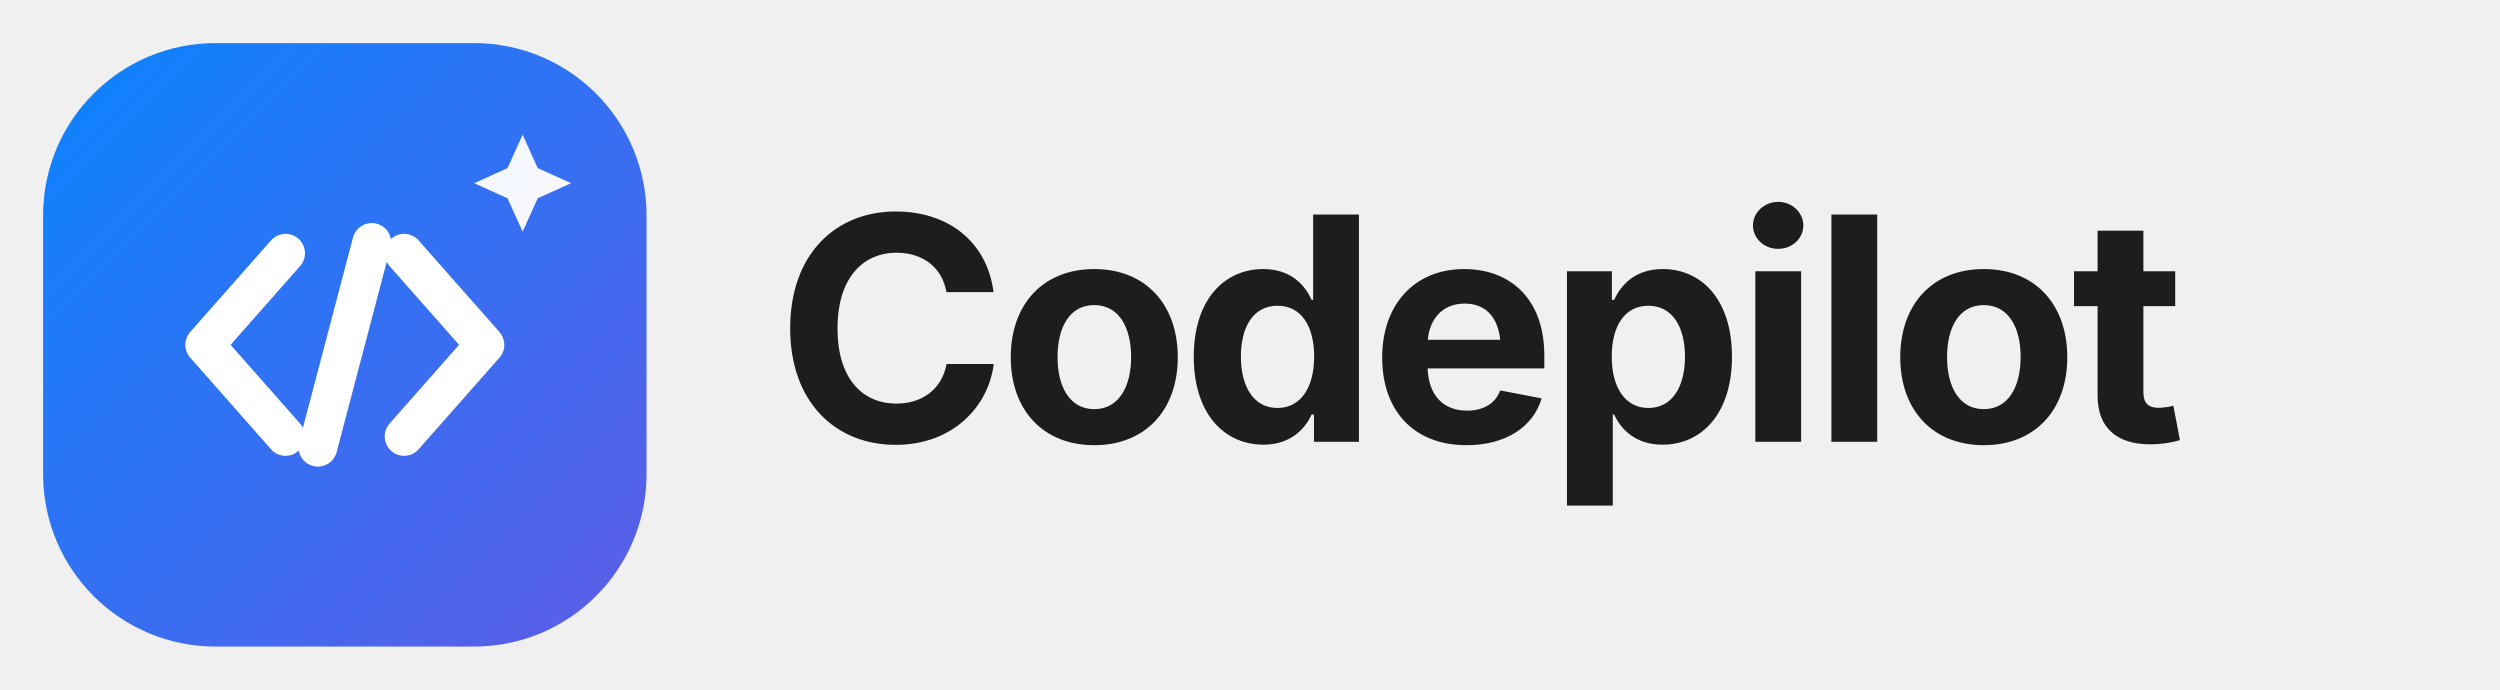
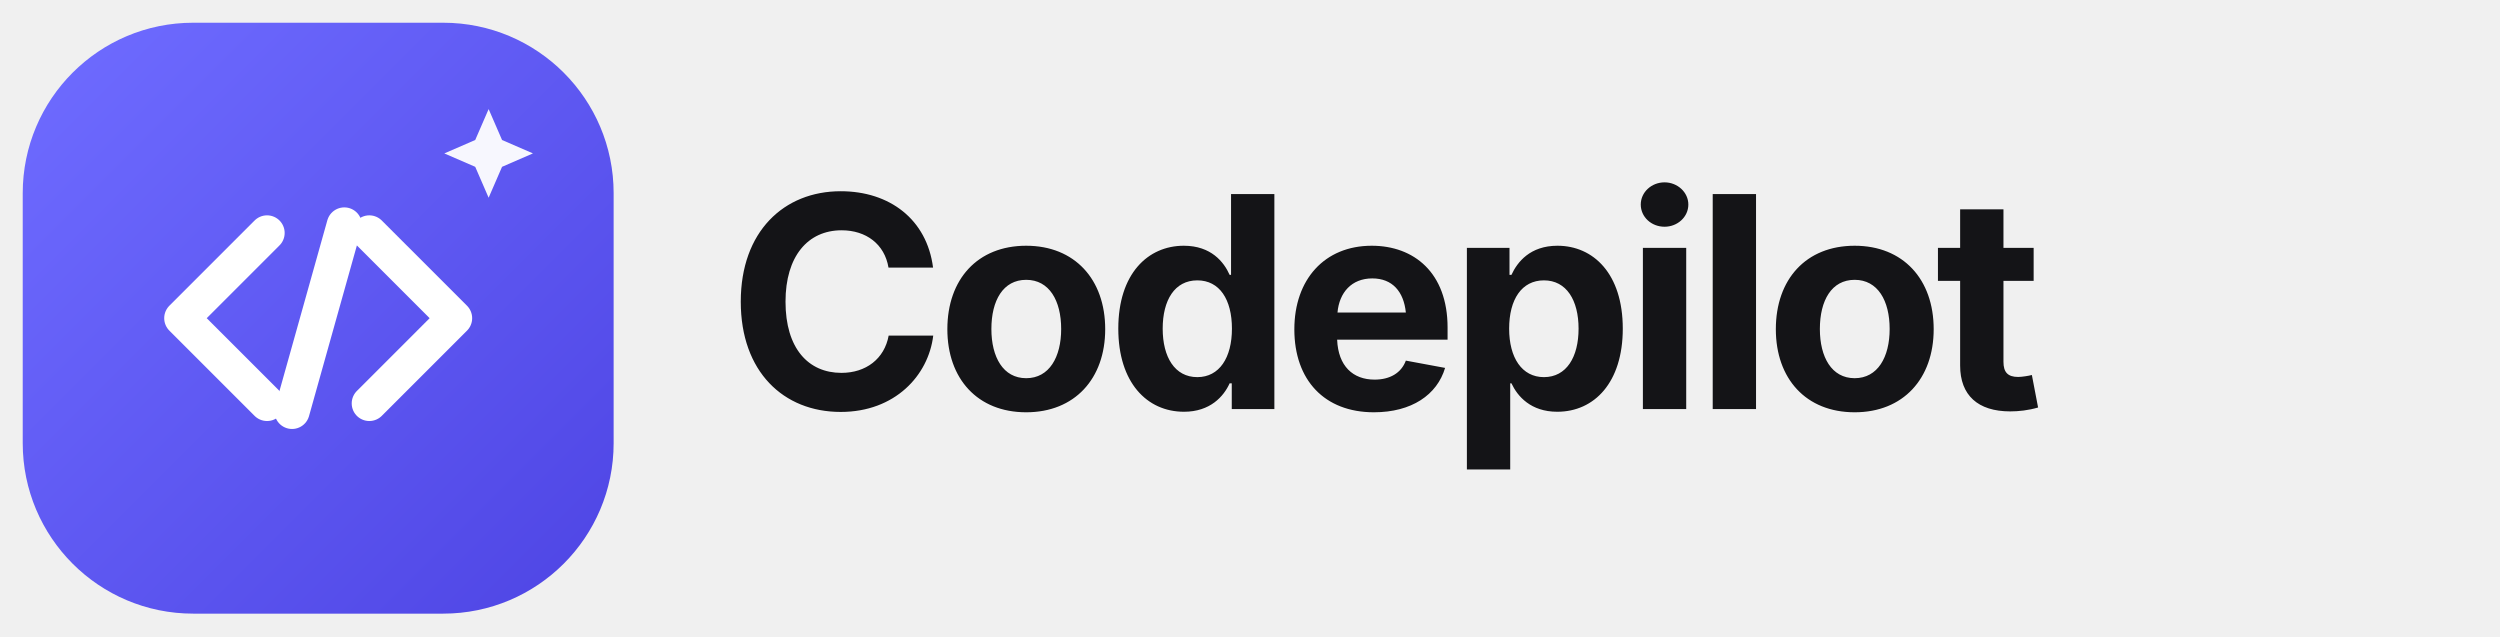
- <svg xmlns="http://www.w3.org/2000/svg" width="232" height="64" viewBox="0 0 232 64" fill="none">
+ <svg xmlns="http://www.w3.org/2000/svg" width="220" height="56" viewBox="0 0 220 56" fill="none">
  <defs>
-     <linearGradient id="logoGradient" x1="4" y1="4" x2="60" y2="60" gradientUnits="userSpaceOnUse">
-       <stop stop-color="#0A84FF" />
-       <stop offset="1" stop-color="#5E5CE6" />
+     <linearGradient id="lg" x1="4" y1="4" x2="52" y2="52" gradientUnits="userSpaceOnUse">
+       <stop stop-color="#6E6BFF" />
+       <stop offset="1" stop-color="#4F46E5" />
    </linearGradient>
  </defs>
-   <rect x="4" y="4" width="56" height="56" rx="16" fill="url(#logoGradient)" />
-   <path d="M26.5 23.5L19 32L26.5 40.5" stroke="white" stroke-width="3.6" stroke-linecap="round" stroke-linejoin="round" />
-   <path d="M37.5 23.5L45 32L37.5 40.5" stroke="white" stroke-width="3.6" stroke-linecap="round" stroke-linejoin="round" />
-   <path d="M34.5 22.5L29.5 41.5" stroke="white" stroke-width="3.6" stroke-linecap="round" />
-   <path d="M48.5 12.5L49.9 15.6L53 17L49.9 18.4L48.5 21.5L47.1 18.4L44 17L47.1 15.6L48.5 12.5Z" fill="white" fill-opacity="0.95" />
-   <text x="72" y="41" font-family="-apple-system, BlinkMacSystemFont, 'Inter', 'Segoe UI', sans-serif" font-size="29" font-weight="700" letter-spacing="-0.8" fill="#1D1D1F">Codepilot</text>
+   <rect x="2" y="2" width="52" height="52" rx="15" fill="url(#lg)" />
+   <path d="M23.5 20.5L16 28L23.5 35.5" stroke="white" stroke-width="3.1" stroke-linecap="round" stroke-linejoin="round" />
+   <path d="M32.5 20.5L40 28L32.5 35.5" stroke="white" stroke-width="3.1" stroke-linecap="round" stroke-linejoin="round" />
+   <path d="M30.3 19.8L25.7 36.2" stroke="white" stroke-width="3.1" stroke-linecap="round" />
+   <path d="M43 9.6L44.18 12.32L46.9 13.5L44.18 14.68L43 17.4L41.82 14.68L39.1 13.5L41.82 12.32L43 9.6Z" fill="white" fill-opacity="0.95" />
+   <text x="64" y="36" font-family="-apple-system, BlinkMacSystemFont, 'Inter', 'Segoe UI', sans-serif" font-size="26" font-weight="700" letter-spacing="-0.9" fill="#141417">Codepilot</text>
</svg>
